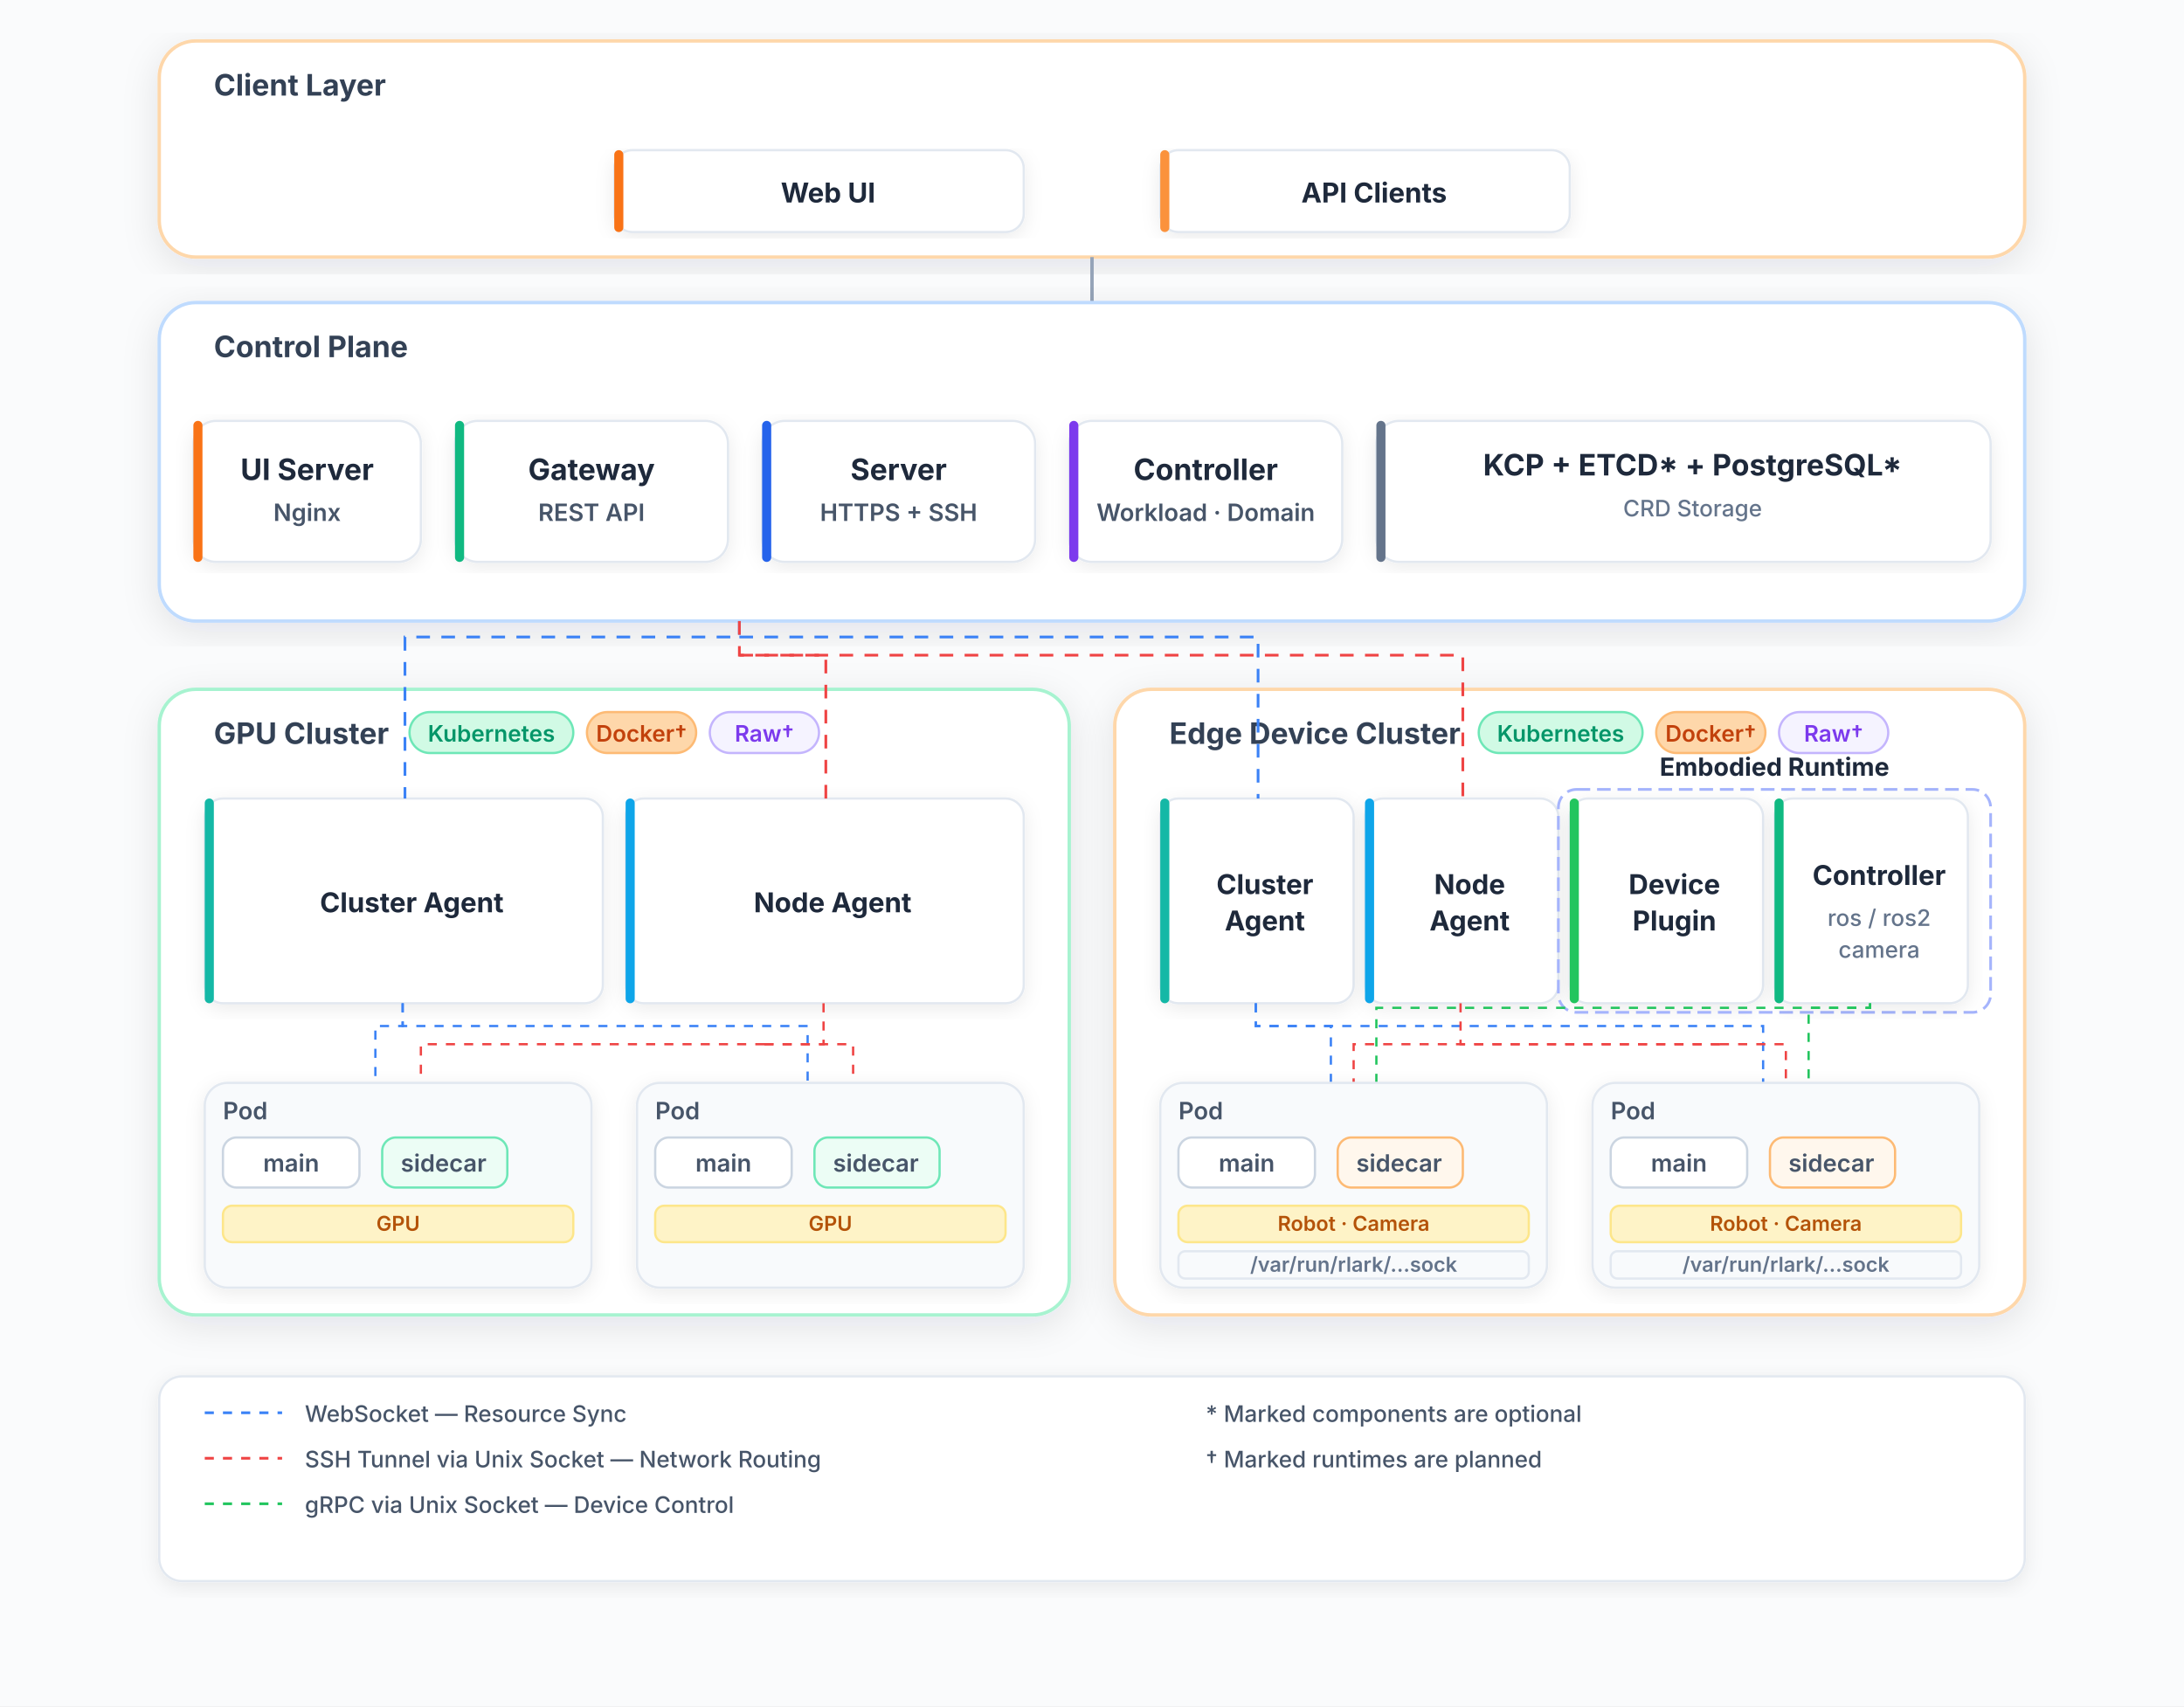
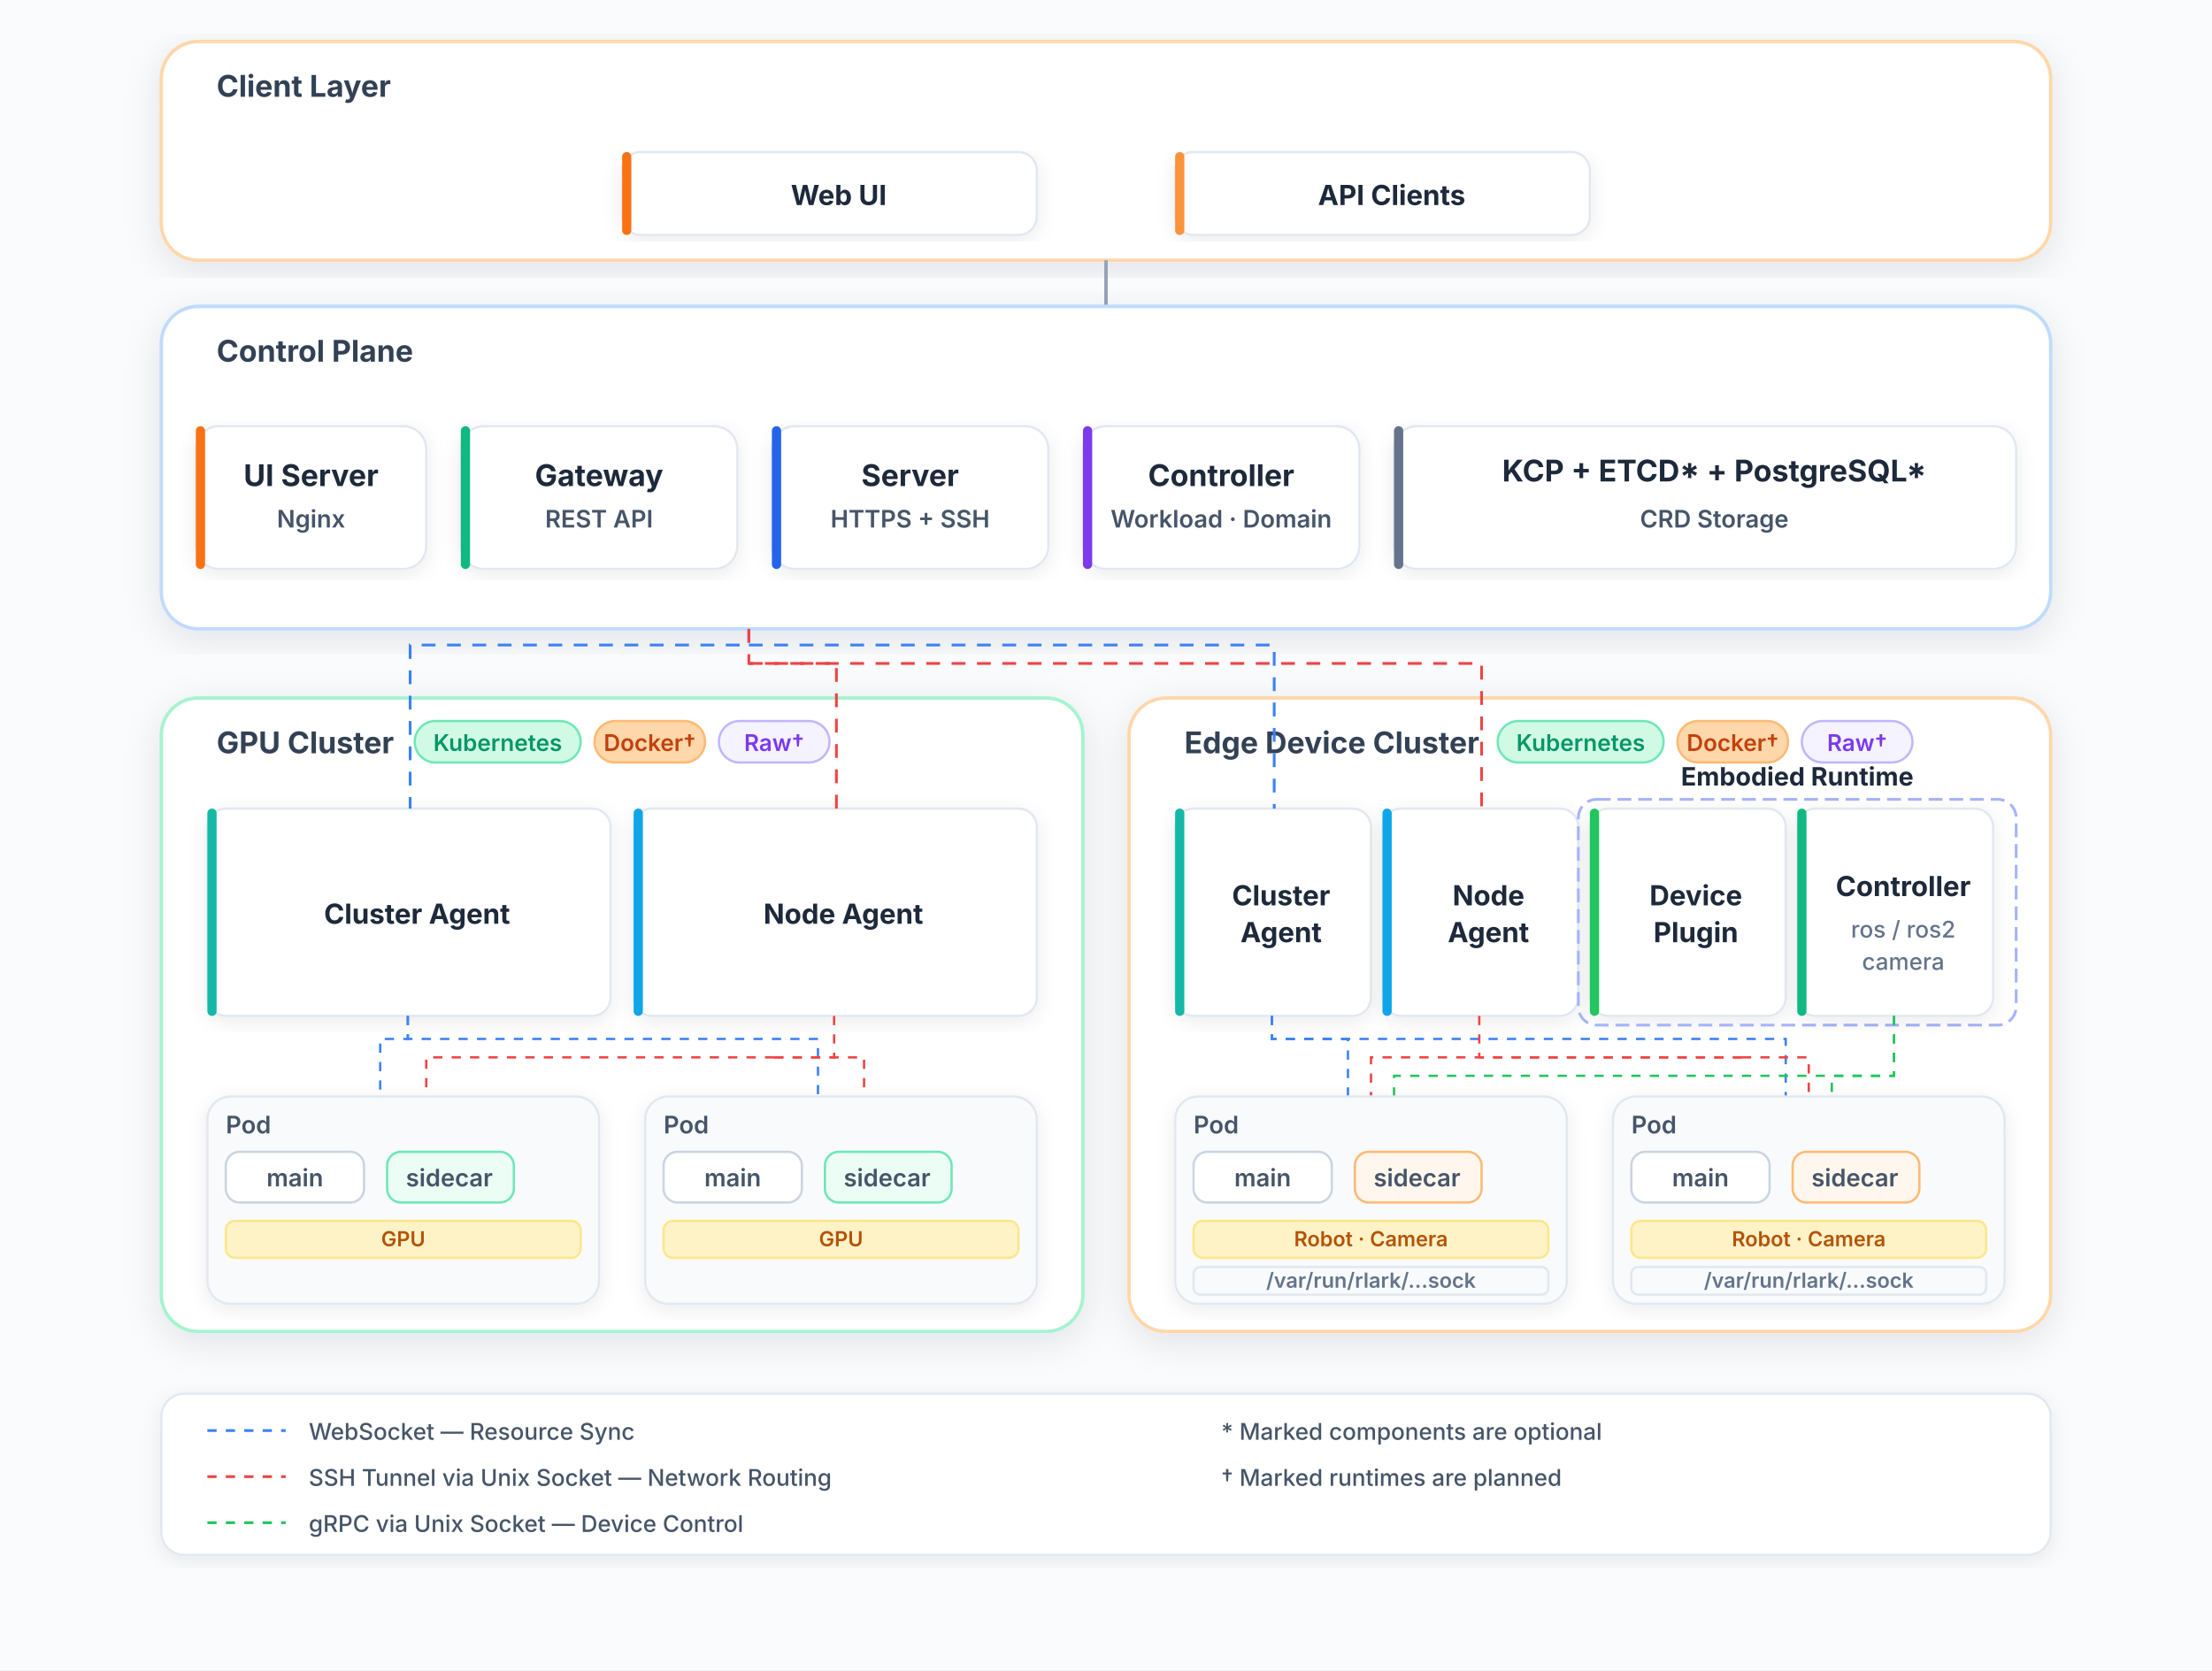
- <svg xmlns="http://www.w3.org/2000/svg" width="960" height="750" viewBox="0 0 960 750">
+ <svg xmlns="http://www.w3.org/2000/svg" width="960" height="725" viewBox="0 0 960 725">
  <defs>
    <filter id="shadow" x="-8%" y="-8%" width="116%" height="116%">
      <feDropShadow dx="0" dy="2" stdDeviation="4" flood-color="#0f172a" flood-opacity="0.08" />
    </filter>
    <filter id="shadow-lg" x="-8%" y="-8%" width="116%" height="116%">
      <feDropShadow dx="0" dy="4" stdDeviation="8" flood-color="#0f172a" flood-opacity="0.10" />
    </filter>
    <marker id="arrow-gray" markerWidth="6" markerHeight="6" refX="5" refY="3" orient="auto" markerUnits="strokeWidth">
      <path d="M0,0 L6,3 L0,6 Z" fill="#94A3B8" />
    </marker>
    <style>
      .font { font-family: Inter, system-ui, -apple-system, BlinkMacSystemFont, 'Segoe UI', sans-serif; }
      .section-title { font-size: 13px; font-weight: 700; fill: #334155; }
      .card-title { font-size: 13px; font-weight: 700; fill: #1E293B; }
      .card-title-sm { font-size: 12px; font-weight: 700; fill: #1E293B; }
      .card-title-xs { font-size: 11px; font-weight: 700; fill: #1E293B; }
      .card-sub { font-size: 10.5px; font-weight: 600; fill: #475569; }
      .card-sub-sm { font-size: 10px; font-weight: 500; fill: #64748B; }
      .badge { font-size: 10px; font-weight: 600; }
      .badge-xs { font-size: 9px; font-weight: 600; }
      .legend { font-size: 10px; font-weight: 500; fill: #475569; }
    </style>
  </defs>
-   <rect width="960" height="750" fill="#FAFBFC" />
+   <rect width="960" height="725" fill="#FAFBFC" />
  <g transform="translate(70, 18)">
    <rect width="820" height="95" rx="16" fill="#FFFFFF" stroke="#FED7AA" stroke-width="1.5" filter="url(#shadow-lg)" />
    <text x="24" y="24" class="font section-title">Client Layer</text>
    <g transform="translate(200, 48)">
      <rect width="180" height="36" rx="8" fill="#FFFFFF" stroke="#E2E8F0" filter="url(#shadow)" />
      <rect x="0" y="0" width="4" height="36" rx="2" fill="#F97316" />
      <text x="94" y="23" text-anchor="middle" class="font card-title-sm">Web UI</text>
    </g>
    <g transform="translate(440, 48)">
      <rect width="180" height="36" rx="8" fill="#FFFFFF" stroke="#E2E8F0" filter="url(#shadow)" />
      <rect x="0" y="0" width="4" height="36" rx="2" fill="#FB923C" />
      <text x="94" y="23" text-anchor="middle" class="font card-title-sm">API Clients</text>
    </g>
  </g>
  <path d="M480 113 L480 133" stroke="#94A3B8" stroke-width="1.5" fill="none" />
  <g transform="translate(70, 133)">
    <rect width="820" height="140" rx="16" fill="#FFFFFF" stroke="#BFDBFE" stroke-width="1.5" filter="url(#shadow-lg)" />
    <text x="24" y="24" class="font section-title">Control Plane</text>
    <g transform="translate(15, 52)">
      <rect width="100" height="62" rx="10" fill="#FFFFFF" stroke="#E2E8F0" filter="url(#shadow)" />
      <rect x="0" y="0" width="4" height="62" rx="2" fill="#F97316" />
      <text x="50" y="26" text-anchor="middle" class="font card-title">UI Server</text>
      <text x="50" y="44" text-anchor="middle" class="font card-sub">Nginx</text>
    </g>
    <g transform="translate(130, 52)">
      <rect width="120" height="62" rx="10" fill="#FFFFFF" stroke="#E2E8F0" filter="url(#shadow)" />
      <rect x="0" y="0" width="4" height="62" rx="2" fill="#10B981" />
      <text x="60" y="26" text-anchor="middle" class="font card-title">Gateway</text>
      <text x="60" y="44" text-anchor="middle" class="font card-sub">REST API</text>
    </g>
    <g transform="translate(265, 52)">
      <rect width="120" height="62" rx="10" fill="#FFFFFF" stroke="#E2E8F0" filter="url(#shadow)" />
      <rect x="0" y="0" width="4" height="62" rx="2" fill="#2563EB" />
      <text x="60" y="26" text-anchor="middle" class="font card-title">Server</text>
      <text x="60" y="44" text-anchor="middle" class="font card-sub">HTTPS + SSH</text>
    </g>
    <g transform="translate(400, 52)">
      <rect width="120" height="62" rx="10" fill="#FFFFFF" stroke="#E2E8F0" filter="url(#shadow)" />
      <rect x="0" y="0" width="4" height="62" rx="2" fill="#7C3AED" />
      <text x="60" y="26" text-anchor="middle" class="font card-title">Controller</text>
      <text x="60" y="44" text-anchor="middle" class="font card-sub">Workload · Domain</text>
    </g>
    <g transform="translate(535, 52)">
      <rect width="270" height="62" rx="10" fill="#FFFFFF" stroke="#E2E8F0" filter="url(#shadow)" />
      <rect x="0" y="0" width="4" height="62" rx="2" fill="#64748B" />
      <text x="139" y="24" text-anchor="middle" class="font card-title">KCP + ETCD* + PostgreSQL*</text>
-       <text x="139" y="42" text-anchor="middle" class="font card-sub-sm">CRD Storage</text>
+       <text x="139" y="44" text-anchor="middle" class="font card-sub">CRD Storage</text>
    </g>
  </g>
  <g transform="translate(70, 303)">
    <rect width="400" height="275" rx="16" fill="#FFFFFF" stroke="#A7F3D0" stroke-width="1.5" filter="url(#shadow-lg)" />
    <text x="24" y="24" class="font section-title">GPU Cluster</text>
    <rect x="110" y="10" width="72" height="18" rx="9" fill="#D1FAE5" stroke="#6EE7B7" />
    <text x="146" y="23" text-anchor="middle" class="font badge" fill="#059669">Kubernetes</text>
    <rect x="188" y="10" width="48" height="18" rx="9" fill="#FED7AA" stroke="#FDBA74" />
    <text x="212" y="23" text-anchor="middle" class="font badge" fill="#C2410C">Docker†</text>
    <rect x="242" y="10" width="48" height="18" rx="9" fill="#F5F3FF" stroke="#C4B5FD" />
    <text x="266" y="23" text-anchor="middle" class="font badge" fill="#7C3AED">Raw†</text>
    <g transform="translate(20, 48)">
      <rect width="175" height="90" rx="8" fill="#FFFFFF" stroke="#E2E8F0" filter="url(#shadow)" />
      <rect x="0" y="0" width="4" height="90" rx="2" fill="#14B8A6" />
      <text x="91" y="50" text-anchor="middle" class="font card-title-sm">Cluster Agent</text>
    </g>
    <g transform="translate(205, 48)">
      <rect width="175" height="90" rx="8" fill="#FFFFFF" stroke="#E2E8F0" filter="url(#shadow)" />
      <rect x="0" y="0" width="4" height="90" rx="2" fill="#0EA5E9" />
      <text x="91" y="50" text-anchor="middle" class="font card-title-sm">Node Agent</text>
    </g>
    <path d="M107 138 L107 148 L95 148 L95 173" stroke="#3B82F6" stroke-width="1" fill="none" stroke-dasharray="4 4" />
    <path d="M107 138 L107 148 L285 148 L285 173" stroke="#3B82F6" stroke-width="1" fill="none" stroke-dasharray="4 4" />
    <path d="M292 138 L292 156 L266 156" stroke="#EF4444" stroke-width="1" fill="none" stroke-dasharray="4 4" />
    <path d="M266 156 L115 156 L115 173" stroke="#EF4444" stroke-width="1" fill="none" stroke-dasharray="4 4" />
    <path d="M266 156 L305 156 L305 173" stroke="#EF4444" stroke-width="1" fill="none" stroke-dasharray="4 4" />
    <g transform="translate(20, 173)">
      <rect width="170" height="90" rx="10" fill="#F8FAFC" stroke="#E2E8F0" filter="url(#shadow)" />
      <text x="8" y="16" class="font card-sub">Pod</text>
      <rect x="8" y="24" width="60" height="22" rx="6" fill="#FFFFFF" stroke="#CBD5E1" />
      <text x="38" y="39" text-anchor="middle" class="font card-sub">main</text>
      <rect x="78" y="24" width="55" height="22" rx="6" fill="#ECFDF5" stroke="#6EE7B7" />
      <text x="105" y="39" text-anchor="middle" class="font card-sub">sidecar</text>
      <rect x="8" y="54" width="154" height="16" rx="4" fill="#FEF3C7" stroke="#FDE68A" />
      <text x="85" y="65" text-anchor="middle" class="font badge-xs" fill="#B45309">GPU</text>
    </g>
    <g transform="translate(210, 173)">
      <rect width="170" height="90" rx="10" fill="#F8FAFC" stroke="#E2E8F0" filter="url(#shadow)" />
      <text x="8" y="16" class="font card-sub">Pod</text>
      <rect x="8" y="24" width="60" height="22" rx="6" fill="#FFFFFF" stroke="#CBD5E1" />
      <text x="38" y="39" text-anchor="middle" class="font card-sub">main</text>
      <rect x="78" y="24" width="55" height="22" rx="6" fill="#ECFDF5" stroke="#6EE7B7" />
      <text x="105" y="39" text-anchor="middle" class="font card-sub">sidecar</text>
      <rect x="8" y="54" width="154" height="16" rx="4" fill="#FEF3C7" stroke="#FDE68A" />
      <text x="85" y="65" text-anchor="middle" class="font badge-xs" fill="#B45309">GPU</text>
    </g>
  </g>
  <g transform="translate(490, 303)">
    <rect width="400" height="275" rx="16" fill="#FFFFFF" stroke="#FED7AA" stroke-width="1.5" filter="url(#shadow-lg)" />
    <text x="24" y="24" class="font section-title">Edge Device Cluster</text>
    <rect x="160" y="10" width="72" height="18" rx="9" fill="#D1FAE5" stroke="#6EE7B7" />
    <text x="196" y="23" text-anchor="middle" class="font badge" fill="#059669">Kubernetes</text>
    <rect x="238" y="10" width="48" height="18" rx="9" fill="#FED7AA" stroke="#FDBA74" />
    <text x="262" y="23" text-anchor="middle" class="font badge" fill="#C2410C">Docker†</text>
    <rect x="292" y="10" width="48" height="18" rx="9" fill="#F5F3FF" stroke="#C4B5FD" />
    <text x="316" y="23" text-anchor="middle" class="font badge" fill="#7C3AED">Raw†</text>
    <g transform="translate(20, 48)">
      <rect width="85" height="90" rx="8" fill="#FFFFFF" stroke="#E2E8F0" filter="url(#shadow)" />
      <rect x="0" y="0" width="4" height="90" rx="2" fill="#14B8A6" />
      <text x="46" y="42" text-anchor="middle" class="font card-title-sm">Cluster</text>
      <text x="46" y="58" text-anchor="middle" class="font card-title-sm">Agent</text>
    </g>
    <g transform="translate(110, 48)">
      <rect width="85" height="90" rx="8" fill="#FFFFFF" stroke="#E2E8F0" filter="url(#shadow)" />
      <rect x="0" y="0" width="4" height="90" rx="2" fill="#0EA5E9" />
      <text x="46" y="42" text-anchor="middle" class="font card-title-sm">Node</text>
      <text x="46" y="58" text-anchor="middle" class="font card-title-sm">Agent</text>
    </g>
    <g transform="translate(200, 48)">
      <rect width="85" height="90" rx="8" fill="#FFFFFF" stroke="#E2E8F0" filter="url(#shadow)" />
      <rect x="0" y="0" width="4" height="90" rx="2" fill="#22C55E" />
      <text x="46" y="42" text-anchor="middle" class="font card-title-sm">Device</text>
      <text x="46" y="58" text-anchor="middle" class="font card-title-sm">Plugin</text>
    </g>
    <rect x="195" y="44" width="190" height="98" rx="8" fill="none" stroke="#A5B4FC" stroke-width="1.2" stroke-dasharray="6 3" />
    <text x="290" y="38" text-anchor="middle" class="font card-title-xs" fill="#4F46E5">Embodied Runtime</text>
    <g transform="translate(290, 48)">
      <rect width="85" height="90" rx="8" fill="#FFFFFF" stroke="#E2E8F0" filter="url(#shadow)" />
      <rect x="0" y="0" width="4" height="90" rx="2" fill="#10B981" />
      <text x="46" y="38" text-anchor="middle" class="font card-title-sm">Controller</text>
      <text x="46" y="56" text-anchor="middle" class="font card-sub-sm">ros / ros2</text>
      <text x="46" y="70" text-anchor="middle" class="font card-sub-sm">camera</text>
    </g>
    <path d="M62 138 L62 148 L95 148 L95 173" stroke="#3B82F6" stroke-width="1" fill="none" stroke-dasharray="4 4" />
    <path d="M62 138 L62 148 L285 148 L285 173" stroke="#3B82F6" stroke-width="1" fill="none" stroke-dasharray="4 4" />
    <path d="M152 138 L152 156 L266 156" stroke="#EF4444" stroke-width="1" fill="none" stroke-dasharray="4 4" />
    <path d="M266 156 L105 156 L105 173" stroke="#EF4444" stroke-width="1" fill="none" stroke-dasharray="4 4" />
    <path d="M266 156 L295 156 L295 173" stroke="#EF4444" stroke-width="1" fill="none" stroke-dasharray="4 4" />
-     <path d="M332 138 L332 140 L115 140 L115 173" stroke="#22C55E" stroke-width="1" fill="none" stroke-dasharray="4 4" />
-     <path d="M332 138 L332 140 L305 140 L305 173" stroke="#22C55E" stroke-width="1" fill="none" stroke-dasharray="4 4" />
+     <path d="M332 138 L332 164 L115 164 L115 173" stroke="#22C55E" stroke-width="1" fill="none" stroke-dasharray="4 4" />
+     <path d="M332 138 L332 164 L305 164 L305 173" stroke="#22C55E" stroke-width="1" fill="none" stroke-dasharray="4 4" />
    <g transform="translate(20, 173)">
      <rect width="170" height="90" rx="10" fill="#F8FAFC" stroke="#E2E8F0" filter="url(#shadow)" />
      <text x="8" y="16" class="font card-sub">Pod</text>
      <rect x="8" y="24" width="60" height="22" rx="6" fill="#FFFFFF" stroke="#CBD5E1" />
      <text x="38" y="39" text-anchor="middle" class="font card-sub">main</text>
      <rect x="78" y="24" width="55" height="22" rx="6" fill="#FFF7ED" stroke="#FDBA74" />
      <text x="105" y="39" text-anchor="middle" class="font card-sub">sidecar</text>
      <rect x="8" y="54" width="154" height="16" rx="4" fill="#FEF3C7" stroke="#FDE68A" />
      <text x="85" y="65" text-anchor="middle" class="font badge-xs" fill="#B45309">Robot · Camera</text>
      <rect x="8" y="74" width="154" height="12" rx="3" fill="#F8FAFC" stroke="#E2E8F0" />
      <text x="85" y="83" text-anchor="middle" class="font badge-xs" fill="#64748B">/var/run/rlark/...sock</text>
    </g>
    <g transform="translate(210, 173)">
      <rect width="170" height="90" rx="10" fill="#F8FAFC" stroke="#E2E8F0" filter="url(#shadow)" />
      <text x="8" y="16" class="font card-sub">Pod</text>
      <rect x="8" y="24" width="60" height="22" rx="6" fill="#FFFFFF" stroke="#CBD5E1" />
      <text x="38" y="39" text-anchor="middle" class="font card-sub">main</text>
      <rect x="78" y="24" width="55" height="22" rx="6" fill="#FFF7ED" stroke="#FDBA74" />
      <text x="105" y="39" text-anchor="middle" class="font card-sub">sidecar</text>
      <rect x="8" y="54" width="154" height="16" rx="4" fill="#FEF3C7" stroke="#FDE68A" />
      <text x="85" y="65" text-anchor="middle" class="font badge-xs" fill="#B45309">Robot · Camera</text>
      <rect x="8" y="74" width="154" height="12" rx="3" fill="#F8FAFC" stroke="#E2E8F0" />
      <text x="85" y="83" text-anchor="middle" class="font badge-xs" fill="#64748B">/var/run/rlark/...sock</text>
    </g>
  </g>
  <path d="M325 273 L325 280 L178 280 L178 351" stroke="#3B82F6" stroke-width="1.2" fill="none" stroke-dasharray="6 5" />
  <path d="M325 280 L553 280 L553 351" stroke="#3B82F6" stroke-width="1.2" fill="none" stroke-dasharray="6 5" />
  <path d="M325 273 L325 288 L363 288 L363 351" stroke="#EF4444" stroke-width="1.2" fill="none" stroke-dasharray="6 5" />
  <path d="M325 288 L643 288 L643 351" stroke="#EF4444" stroke-width="1.2" fill="none" stroke-dasharray="6 5" />
  <g transform="translate(70, 605)">
-     <rect width="820" height="90" rx="10" fill="#FFFFFF" stroke="#E2E8F0" filter="url(#shadow)" />
+     <rect width="820" height="70" rx="10" fill="#FFFFFF" stroke="#E2E8F0" filter="url(#shadow)" />
    <line x1="20" y1="16" x2="54" y2="16" stroke="#3B82F6" stroke-width="1.2" stroke-dasharray="4 4" />
    <text x="64" y="20" class="font legend">WebSocket — Resource Sync</text>
    <line x1="20" y1="36" x2="54" y2="36" stroke="#EF4444" stroke-width="1.2" stroke-dasharray="4 4" />
    <text x="64" y="40" class="font legend">SSH Tunnel via Unix Socket — Network Routing</text>
    <line x1="20" y1="56" x2="54" y2="56" stroke="#22C55E" stroke-width="1.2" stroke-dasharray="4 4" />
    <text x="64" y="60" class="font legend">gRPC via Unix Socket — Device Control</text>
    <text x="460" y="20" class="font legend" fill="#64748B">* Marked components are optional</text>
    <text x="460" y="40" class="font legend" fill="#64748B">† Marked runtimes are planned</text>
  </g>
</svg>
